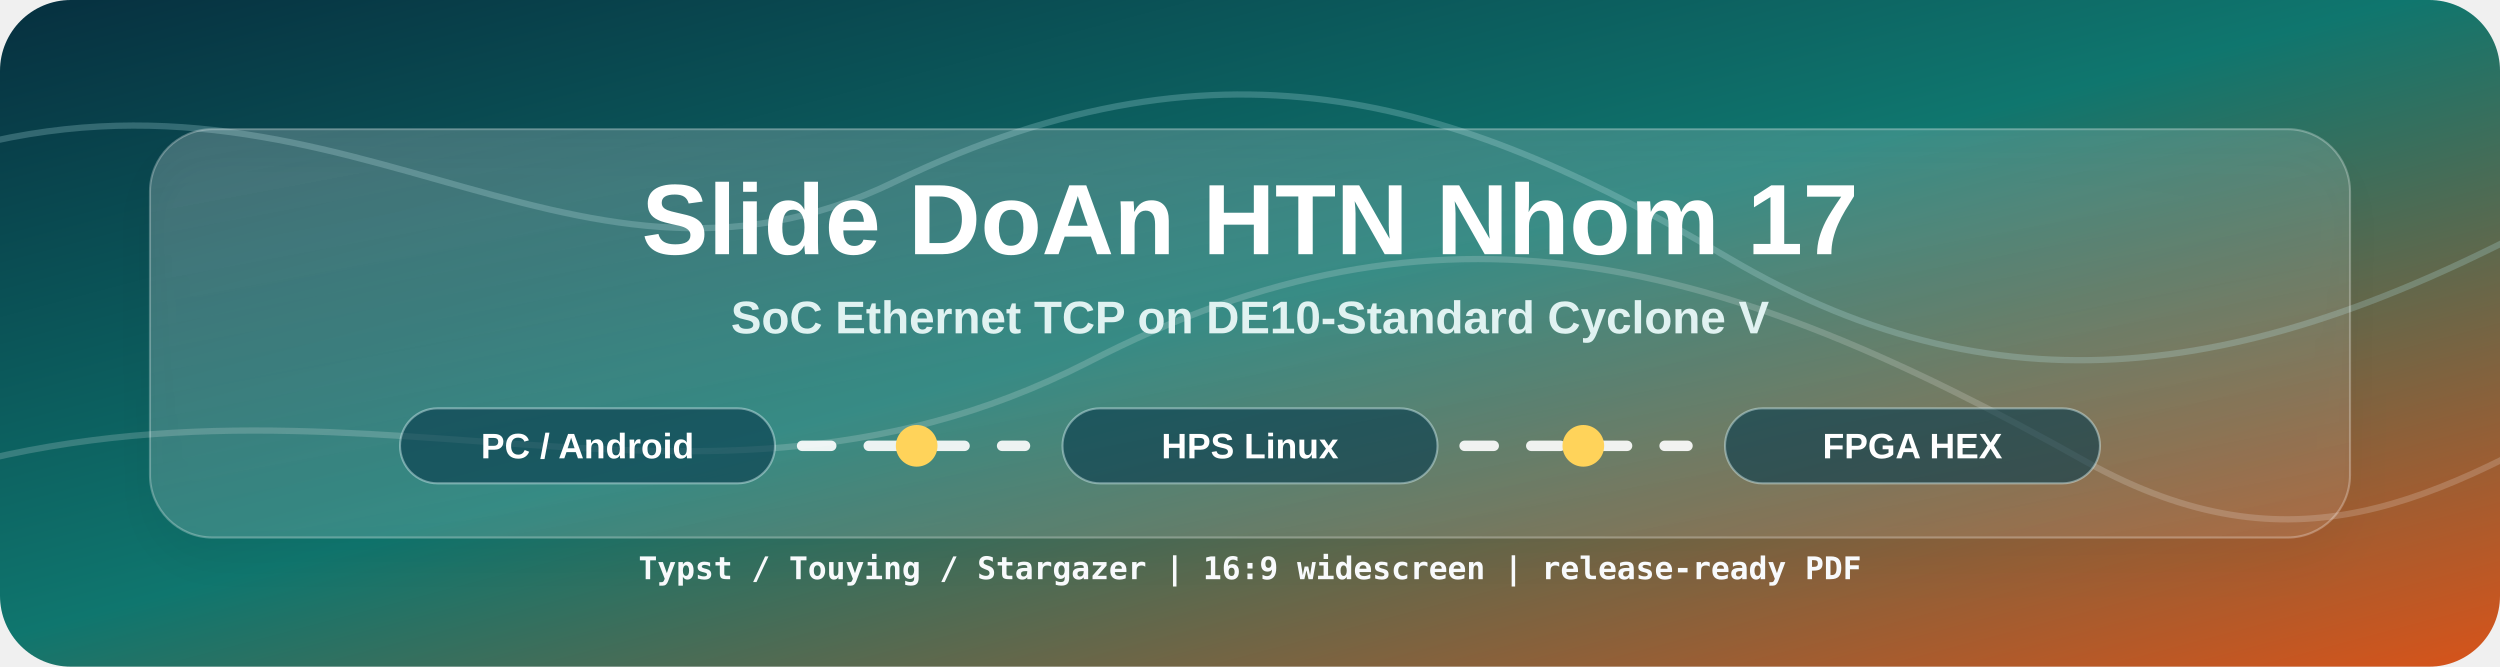
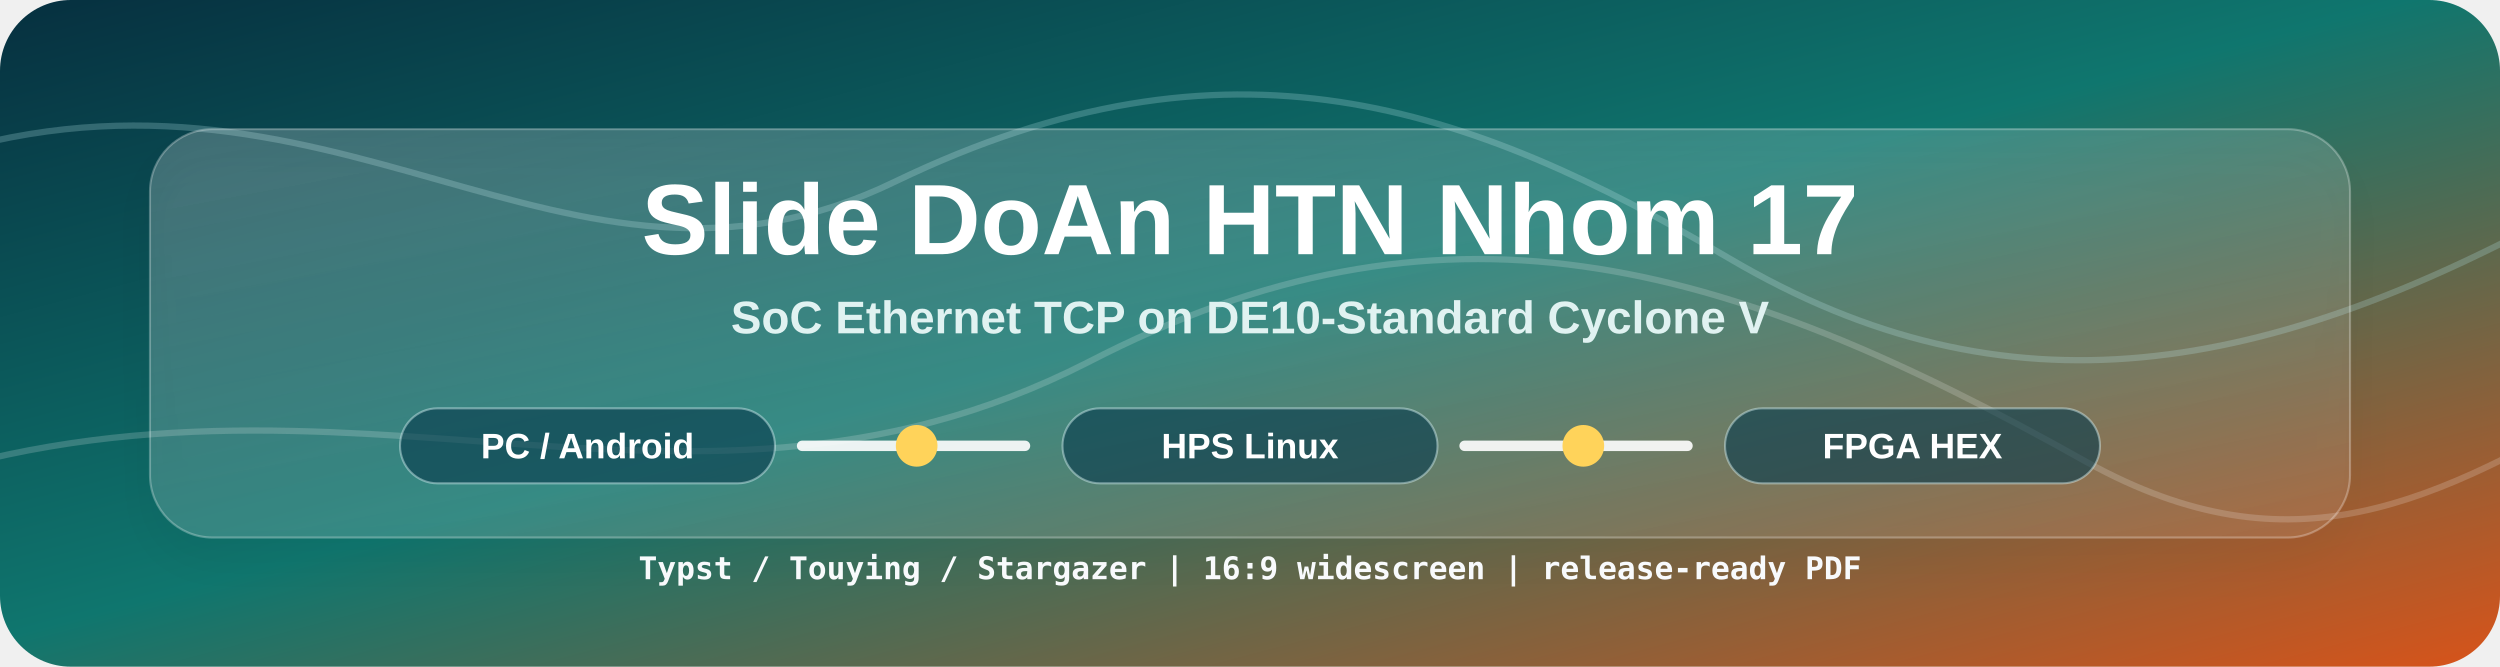
<svg xmlns="http://www.w3.org/2000/svg" width="1200" height="320" viewBox="0 0 1200 320" role="img" aria-labelledby="title desc">
  <defs>
    <linearGradient id="bg" x1="0" y1="0" x2="1" y2="1">
      <stop offset="0%" stop-color="#062f3f" />
      <stop offset="48%" stop-color="#0f766e" />
      <stop offset="100%" stop-color="#d95319" />
    </linearGradient>
    <linearGradient id="card" x1="0" y1="0" x2="1" y2="1">
      <stop offset="0%" stop-color="#ffffff" stop-opacity="0.22" />
      <stop offset="100%" stop-color="#ffffff" stop-opacity="0.08" />
    </linearGradient>
    <filter id="softShadow" x="-20%" y="-30%" width="140%" height="170%">
      <feDropShadow dx="0" dy="12" stdDeviation="10" flood-color="#001923" flood-opacity="0.25" />
    </filter>
    <style>
      .title { font: 800 48px -apple-system, BlinkMacSystemFont, "Segoe UI", Arial, sans-serif; fill: #ffffff; letter-spacing: 0; }
      .sub { font: 600 22px -apple-system, BlinkMacSystemFont, "Segoe UI", Arial, sans-serif; fill: #e0f2f1; letter-spacing: 0; }
      .chip { font: 700 17px -apple-system, BlinkMacSystemFont, "Segoe UI", Arial, sans-serif; fill: #ffffff; letter-spacing: 0; }
      .fine { font: 600 15px "SFMono-Regular", Consolas, monospace; fill: #f8fafc; letter-spacing: 0; }
-       .flow { stroke: #ffffff; stroke-width: 5; stroke-linecap: round; stroke-dasharray: 14 18; animation: dash 1.8s linear infinite; opacity: 0.9; }
+       .flow { stroke: #ffffff; stroke-width: 5; stroke-linecap: round; opacity: 0.9; }
      .pulse { animation: pulse 1.5s ease-in-out infinite; transform-origin: center; }
      .float { animation: float 4s ease-in-out infinite; }
-       @keyframes dash { to { stroke-dashoffset: -64; } }
      @keyframes pulse { 0%, 100% { opacity: 0.45; r: 9; } 50% { opacity: 1; r: 16; } }
      @keyframes float { 0%, 100% { transform: translateY(0); } 50% { transform: translateY(-7px); } }
    </style>
  </defs>
  <rect width="1200" height="320" rx="34" fill="url(#bg)" />
  <path d="M-40 78 C160 10 270 165 430 87 C590 10 704 50 830 124 C964 203 1088 181 1240 96" fill="none" stroke="#b7e5ea" stroke-opacity="0.25" stroke-width="3" />
  <path d="M-80 244 C150 150 322 276 522 174 C692 86 826 123 1002 222 C1100 276 1168 242 1260 188" fill="none" stroke="#ffffff" stroke-opacity="0.18" stroke-width="3" />
  <g filter="url(#softShadow)" class="float">
    <rect x="72" y="62" width="1056" height="196" rx="30" fill="url(#card)" stroke="#ffffff" stroke-opacity="0.28" />
  </g>
  <text x="600" y="122" text-anchor="middle" class="title">Slide DoAn HTN Nhom 17</text>
  <text x="600" y="160" text-anchor="middle" class="sub">SoC Ethernet TCP on DE10-Standard Cyclone V</text>
  <g transform="translate(192 196)">
    <rect x="0" y="0" width="180" height="36" rx="18" fill="#083b4c" fill-opacity="0.62" stroke="#d8f3f5" stroke-opacity="0.45" />
    <text x="90" y="24" text-anchor="middle" class="chip">PC / Android</text>
  </g>
  <g transform="translate(510 196)">
    <rect x="0" y="0" width="180" height="36" rx="18" fill="#083b4c" fill-opacity="0.62" stroke="#d8f3f5" stroke-opacity="0.45" />
    <text x="90" y="24" text-anchor="middle" class="chip">HPS Linux</text>
  </g>
  <g transform="translate(828 196)">
    <rect x="0" y="0" width="180" height="36" rx="18" fill="#083b4c" fill-opacity="0.62" stroke="#d8f3f5" stroke-opacity="0.45" />
    <text x="90" y="24" text-anchor="middle" class="chip">FPGA HEX</text>
  </g>
  <path class="flow" d="M385 214 H492" />
  <path class="flow" d="M703 214 H810" />
  <circle class="pulse" cx="440" cy="214" r="10" fill="#ffd35a" />
  <circle class="pulse" cx="760" cy="214" r="10" fill="#ffd35a" style="animation-delay: .45s" />
  <text x="600" y="278" text-anchor="middle" class="fine">Typst / Touying / Stargazer | 16:9 widescreen | release-ready PDF</text>
</svg>
